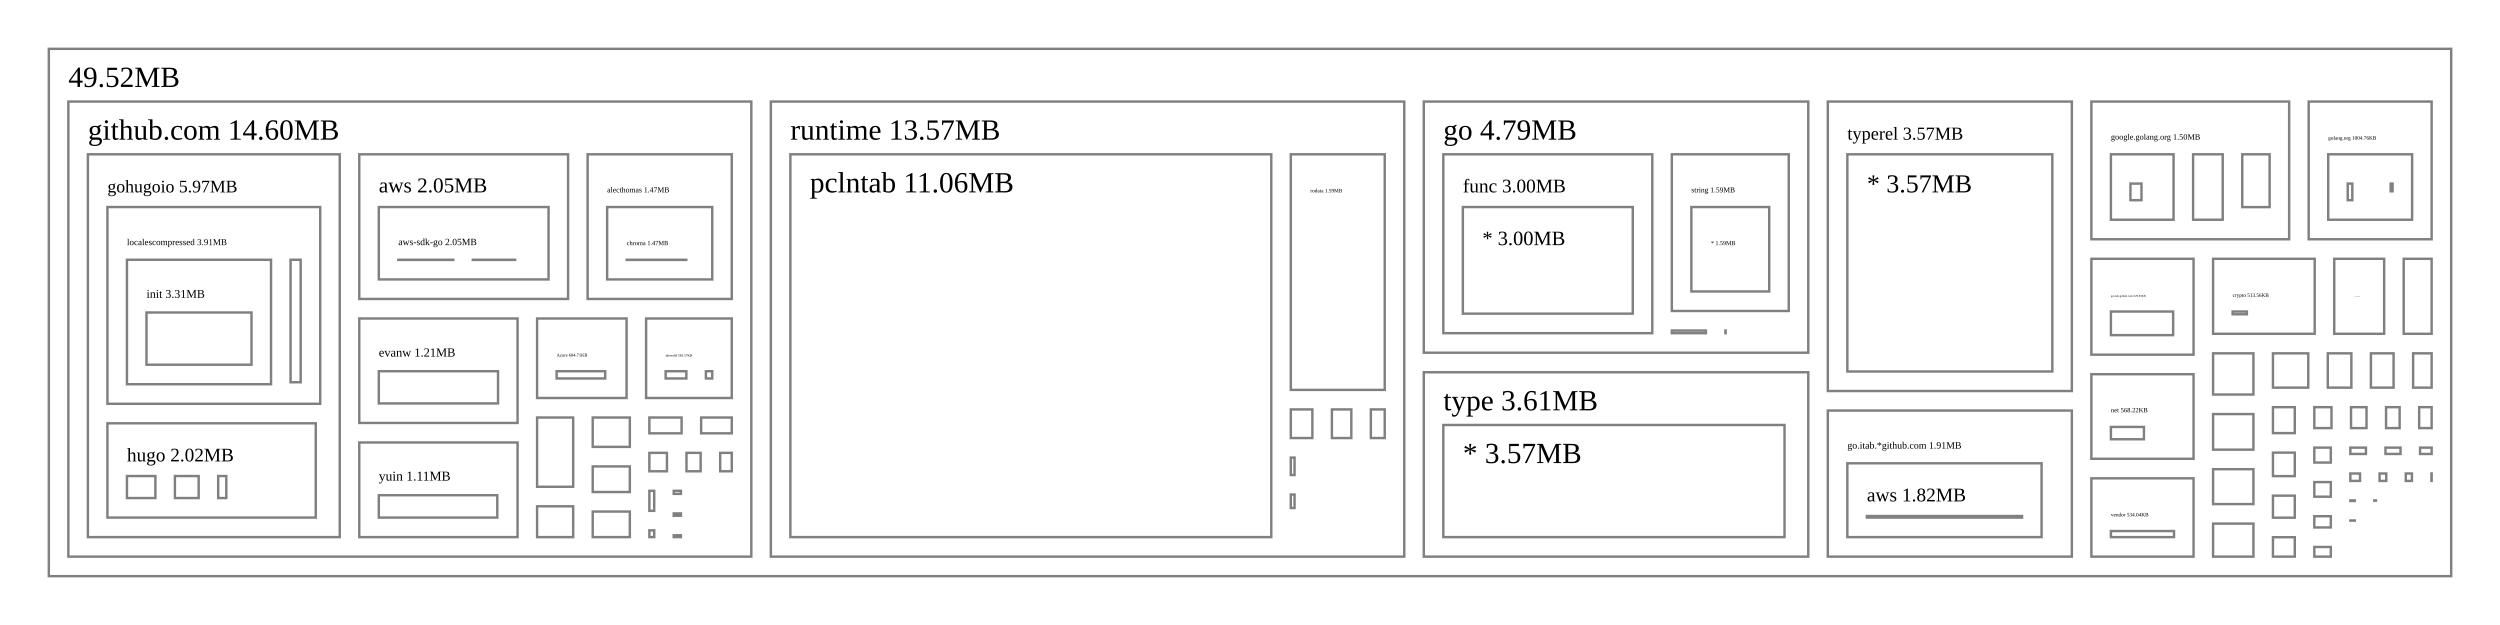
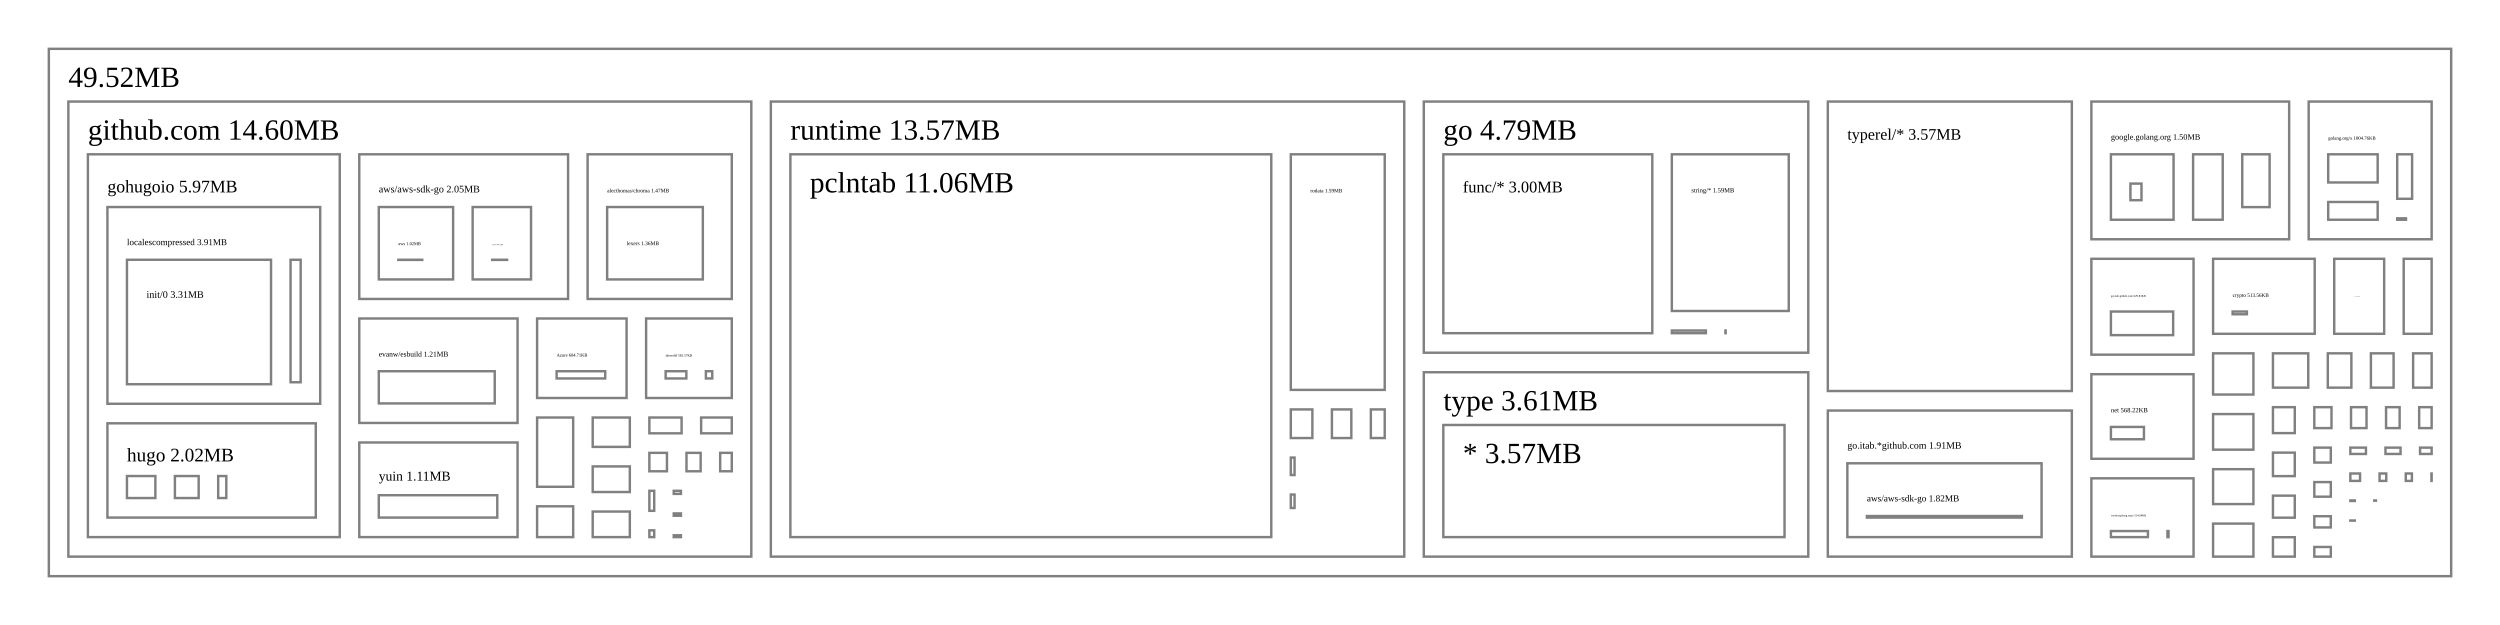
<svg xmlns="http://www.w3.org/2000/svg" viewBox="0 0 1024 256" style="background: white none repeat scroll 0% 0%;">
  <g>
    <rect x="20" y="20" width="984" height="216" style="fill: rgba(0, 0, 0, 0);opacity:1;fill-opacity:1;stroke:rgba(128,128,128,65535);stroke-width:1px;stroke-opacity:1;" />
    <text data-notex="1" text-anchor="start" transform="translate(28,35.6) scale(1)" style="font-family: Open Sans, verdana, arial, sans-serif !important; font-size: 12px; fill: rgb(0, 0, 0, 65535); fill-opacity: 1; white-space: pre;" data-math="N">49.52MB</text>
  </g>
  <g>
-     <rect x="972.519" y="204.981" width="0.661" height="0.1" style="fill: rgba(0, 0, 0, 0);opacity:1;fill-opacity:1;stroke:rgba(128,128,128,65535);stroke-width:1px;stroke-opacity:1;" />
+     <rect x="906.479" y="144.725" width="16.521" height="16.88" style="fill: rgba(0, 0, 0, 0);opacity:1;fill-opacity:1;stroke:rgba(128,128,128,65535);stroke-width:1px;stroke-opacity:1;" />
+   </g>
+   <g>
+     <rect x="947.94" y="166.778" width="7.041" height="8.571" style="fill: rgba(0, 0, 0, 0);opacity:1;fill-opacity:1;stroke:rgba(128,128,128,65535);stroke-width:1px;stroke-opacity:1;" />
+   </g>
+   <g>
+     <rect x="953.465" y="144.725" width="9.658" height="14.053" style="fill: rgba(0, 0, 0, 0);opacity:1;fill-opacity:1;stroke:rgba(128,128,128,65535);stroke-width:1px;stroke-opacity:1;" />
+   </g>
+   <g>
+     <rect x="930.999" y="144.725" width="14.465" height="14.053" style="fill: rgba(0, 0, 0, 0);opacity:1;fill-opacity:1;stroke:rgba(128,128,128,65535);stroke-width:1px;stroke-opacity:1;" />
  </g>
  <g>
    <rect x="947.94" y="211.444" width="6.761" height="4.596" style="fill: rgba(0, 0, 0, 0);opacity:1;fill-opacity:1;stroke:rgba(128,128,128,65535);stroke-width:1px;stroke-opacity:1;" />
  </g>
  <g>
-     <rect x="906.479" y="214.471" width="16.521" height="13.529" style="fill: rgba(0, 0, 0, 0);opacity:1;fill-opacity:1;stroke:rgba(128,128,128,65535);stroke-width:1px;stroke-opacity:1;" />
+     <rect x="748.673" y="168.163" width="99.956" height="59.837" style="fill: rgba(0, 0, 0, 0);opacity:1;fill-opacity:1;stroke:rgba(128,128,128,65535);stroke-width:1px;stroke-opacity:1;" />
+     <text data-notex="1" text-anchor="start" transform="translate(756.6726,183.7632) scale(0.336364)" style="font-family: Open Sans, verdana, arial, sans-serif !important; font-size: 12px; fill: rgb(0, 0, 0, 65535); fill-opacity: 1; white-space: pre;" data-math="N">go.itab.*github.com 1.91MB</text>
+   </g>
+   <g>
+     <rect x="930.999" y="185.399" width="8.941" height="9.617" style="fill: rgba(0, 0, 0, 0);opacity:1;fill-opacity:1;stroke:rgba(128,128,128,65535);stroke-width:1px;stroke-opacity:1;" />
+   </g>
+   <g>
+     <rect x="315.738" y="41.6" width="259.447" height="186.4" style="fill: rgba(0, 0, 0, 0);opacity:1;fill-opacity:1;stroke:rgba(128,128,128,65535);stroke-width:1px;stroke-opacity:1;" />
+     <text data-notex="1" text-anchor="start" transform="translate(323.7376,57.2) scale(1)" style="font-family: Open Sans, verdana, arial, sans-serif !important; font-size: 12px; fill: rgb(0, 0, 0, 65535); fill-opacity: 1; white-space: pre;" data-math="N">runtime 13.57MB</text>
+   </g>
+   <g>
+     <rect x="991.26" y="183.348" width="4.74" height="2.594" style="fill: rgba(0, 0, 0, 0);opacity:1;fill-opacity:1;stroke:rgba(128,128,128,65535);stroke-width:1px;stroke-opacity:1;" />
+   </g>
+   <g>
+     <rect x="971.123" y="144.725" width="9.291" height="14.053" style="fill: rgba(0, 0, 0, 0);opacity:1;fill-opacity:1;stroke:rgba(128,128,128,65535);stroke-width:1px;stroke-opacity:1;" />
+   </g>
+   <g>
+     <rect x="962.981" y="166.778" width="6.346" height="8.571" style="fill: rgba(0, 0, 0, 0);opacity:1;fill-opacity:1;stroke:rgba(128,128,128,65535);stroke-width:1px;stroke-opacity:1;" />
+   </g>
+   <g>
+     <rect x="856.629" y="106.004" width="41.85" height="39.27" style="fill: rgba(0, 0, 0, 0);opacity:1;fill-opacity:1;stroke:rgba(128,128,128,65535);stroke-width:1px;stroke-opacity:1;" />
+     <text data-notex="1" text-anchor="start" transform="translate(864.629,121.6036) scale(0.099729)" style="font-family: Open Sans, verdana, arial, sans-serif !important; font-size: 12px; fill: rgb(0, 0, 0, 65535); fill-opacity: 1; white-space: pre;" data-math="N">go.itab.github.com 629.83KB</text>
+   </g>
+   <g>
+     <rect x="583.184" y="152.47" width="157.488" height="75.53" style="fill: rgba(0, 0, 0, 0);opacity:1;fill-opacity:1;stroke:rgba(128,128,128,65535);stroke-width:1px;stroke-opacity:1;" />
+     <text data-notex="1" text-anchor="start" transform="translate(591.1842,168.0696) scale(1)" style="font-family: Open Sans, verdana, arial, sans-serif !important; font-size: 12px; fill: rgb(0, 0, 0, 65535); fill-opacity: 1; white-space: pre;" data-math="N">type 3.61MB</text>
+   </g>
+   <g>
+     <rect x="28" y="41.6" width="279.738" height="186.4" style="fill: rgba(0, 0, 0, 0);opacity:1;fill-opacity:1;stroke:rgba(128,128,128,65535);stroke-width:1px;stroke-opacity:1;" />
+     <text data-notex="1" text-anchor="start" transform="translate(36,57.2) scale(1)" style="font-family: Open Sans, verdana, arial, sans-serif !important; font-size: 12px; fill: rgb(0, 0, 0, 65535); fill-opacity: 1; white-space: pre;" data-math="N">github.com 14.60MB</text>
+   </g>
+   <g>
+     <rect x="977.09" y="183.348" width="6.17" height="2.594" style="fill: rgba(0, 0, 0, 0);opacity:1;fill-opacity:1;stroke:rgba(128,128,128,65535);stroke-width:1px;stroke-opacity:1;" />
+   </g>
+   <g>
+     <rect x="583.184" y="41.6" width="157.488" height="102.87" style="fill: rgba(0, 0, 0, 0);opacity:1;fill-opacity:1;stroke:rgba(128,128,128,65535);stroke-width:1px;stroke-opacity:1;" />
+     <text data-notex="1" text-anchor="start" transform="translate(591.1842,57.2) scale(1)" style="font-family: Open Sans, verdana, arial, sans-serif !important; font-size: 12px; fill: rgb(0, 0, 0, 65535); fill-opacity: 1; white-space: pre;" data-math="N">go 4.79MB</text>
+   </g>
+   <g>
+     <rect x="956.1" y="106.004" width="20.454" height="30.721" style="fill: rgba(0, 0, 0, 0);opacity:1;fill-opacity:1;stroke:rgba(128,128,128,65535);stroke-width:1px;stroke-opacity:1;" />
+     <text data-notex="1" text-anchor="start" transform="translate(964.1001,121.6036) scale(0.027291)" style="font-family: Open Sans, verdana, arial, sans-serif !important; font-size: 12px; fill: rgb(0, 0, 0, 65535); fill-opacity: 1; white-space: pre;" data-math="N">encoding 294.48KB</text>
+   </g>
+   <g>
+     <rect x="930.999" y="166.778" width="8.941" height="10.622" style="fill: rgba(0, 0, 0, 0);opacity:1;fill-opacity:1;stroke:rgba(128,128,128,65535);stroke-width:1px;stroke-opacity:1;" />
+   </g>
+   <g>
+     <rect x="984.554" y="106.004" width="11.446" height="30.721" style="fill: rgba(0, 0, 0, 0);opacity:1;fill-opacity:1;stroke:rgba(128,128,128,65535);stroke-width:1px;stroke-opacity:1;" />
+   </g>
+   <g>
+     <rect x="856.629" y="195.919" width="41.85" height="32.081" style="fill: rgba(0, 0, 0, 0);opacity:1;fill-opacity:1;stroke:rgba(128,128,128,65535);stroke-width:1px;stroke-opacity:1;" />
+     <text data-notex="1" text-anchor="start" transform="translate(864.629,211.5195) scale(0.096167)" style="font-family: Open Sans, verdana, arial, sans-serif !important; font-size: 12px; fill: rgb(0, 0, 0, 65535); fill-opacity: 1; white-space: pre;" data-math="N">vendor/golang.org/x 534.04KB</text>
+   </g>
+   <g>
+     <rect x="962.702" y="204.981" width="1.818" height="0.217" style="fill: rgba(0, 0, 0, 0);opacity:1;fill-opacity:1;stroke:rgba(128,128,128,65535);stroke-width:1px;stroke-opacity:1;" />
+   </g>
+   <g>
+     <rect x="947.94" y="197.463" width="6.761" height="5.981" style="fill: rgba(0, 0, 0, 0);opacity:1;fill-opacity:1;stroke:rgba(128,128,128,65535);stroke-width:1px;stroke-opacity:1;" />
+   </g>
+   <g>
+     <rect x="974.67" y="193.942" width="2.737" height="3.039" style="fill: rgba(0, 0, 0, 0);opacity:1;fill-opacity:1;stroke:rgba(128,128,128,65535);stroke-width:1px;stroke-opacity:1;" />
+   </g>
+   <g>
+     <rect x="990.888" y="166.778" width="5.112" height="8.571" style="fill: rgba(0, 0, 0, 0);opacity:1;fill-opacity:1;stroke:rgba(128,128,128,65535);stroke-width:1px;stroke-opacity:1;" />
+   </g>
+   <g>
+     <rect x="977.327" y="166.778" width="5.561" height="8.571" style="fill: rgba(0, 0, 0, 0);opacity:1;fill-opacity:1;stroke:rgba(128,128,128,65535);stroke-width:1px;stroke-opacity:1;" />
+   </g>
+   <g>
+     <rect x="748.673" y="41.6" width="99.956" height="118.563" style="fill: rgba(0, 0, 0, 0);opacity:1;fill-opacity:1;stroke:rgba(128,128,128,65535);stroke-width:1px;stroke-opacity:1;" />
+     <text data-notex="1" text-anchor="start" transform="translate(756.6726,57.2) scale(0.546591)" style="font-family: Open Sans, verdana, arial, sans-serif !important; font-size: 12px; fill: rgb(0, 0, 0, 65535); fill-opacity: 1; white-space: pre;" data-math="N">typerel/* 3.57MB</text>
+   </g>
+   <g>
+     <rect x="962.702" y="213.198" width="1.818" height="0.05" style="fill: rgba(0, 0, 0, 0);opacity:1;fill-opacity:1;stroke:rgba(128,128,128,65535);stroke-width:1px;stroke-opacity:1;" />
+   </g>
+   <g>
+     <rect x="906.479" y="106.004" width="41.621" height="30.721" style="fill: rgba(0, 0, 0, 0);opacity:1;fill-opacity:1;stroke:rgba(128,128,128,65535);stroke-width:1px;stroke-opacity:1;" />
+     <text data-notex="1" text-anchor="start" transform="translate(914.4787,121.6036) scale(0.177927)" style="font-family: Open Sans, verdana, arial, sans-serif !important; font-size: 12px; fill: rgb(0, 0, 0, 65535); fill-opacity: 1; white-space: pre;" data-math="N">crypto 513.56KB</text>
  </g>
  <g>
    <rect x="985.407" y="193.942" width="2.512" height="3.039" style="fill: rgba(0, 0, 0, 0);opacity:1;fill-opacity:1;stroke:rgba(128,128,128,65535);stroke-width:1px;stroke-opacity:1;" />
  </g>
  <g>
-     <rect x="856.629" y="195.919" width="41.85" height="32.081" style="fill: rgba(0, 0, 0, 0);opacity:1;fill-opacity:1;stroke:rgba(128,128,128,65535);stroke-width:1px;stroke-opacity:1;" />
-     <text data-notex="1" text-anchor="start" transform="translate(864.629,211.5195) scale(0.179512)" style="font-family: Open Sans, verdana, arial, sans-serif !important; font-size: 12px; fill: rgb(0, 0, 0, 65535); fill-opacity: 1; white-space: pre;" data-math="N">vendor 534.04KB</text>
-   </g>
-   <g>
-     <rect x="977.327" y="166.778" width="5.561" height="8.571" style="fill: rgba(0, 0, 0, 0);opacity:1;fill-opacity:1;stroke:rgba(128,128,128,65535);stroke-width:1px;stroke-opacity:1;" />
-   </g>
-   <g>
-     <rect x="930.999" y="185.399" width="8.941" height="9.617" style="fill: rgba(0, 0, 0, 0);opacity:1;fill-opacity:1;stroke:rgba(128,128,128,65535);stroke-width:1px;stroke-opacity:1;" />
-   </g>
-   <g>
-     <rect x="930.999" y="220.042" width="8.941" height="7.958" style="fill: rgba(0, 0, 0, 0);opacity:1;fill-opacity:1;stroke:rgba(128,128,128,65535);stroke-width:1px;stroke-opacity:1;" />
-   </g>
-   <g>
-     <rect x="962.702" y="213.198" width="1.818" height="0.05" style="fill: rgba(0, 0, 0, 0);opacity:1;fill-opacity:1;stroke:rgba(128,128,128,65535);stroke-width:1px;stroke-opacity:1;" />
+     <rect x="945.632" y="41.6" width="50.368" height="56.404" style="fill: rgba(0, 0, 0, 0);opacity:1;fill-opacity:1;stroke:rgba(128,128,128,65535);stroke-width:1px;stroke-opacity:1;" />
+     <text data-notex="1" text-anchor="start" transform="translate(953.6319,57.2) scale(0.162728)" style="font-family: Open Sans, verdana, arial, sans-serif !important; font-size: 12px; fill: rgb(0, 0, 0, 65535); fill-opacity: 1; white-space: pre;" data-math="N">golang.org/x 1004.76KB</text>
+   </g>
+   <g>
+     <rect x="988.415" y="144.725" width="7.585" height="14.053" style="fill: rgba(0, 0, 0, 0);opacity:1;fill-opacity:1;stroke:rgba(128,128,128,65535);stroke-width:1px;stroke-opacity:1;" />
+   </g>
+   <g>
+     <rect x="906.479" y="192.182" width="16.521" height="14.289" style="fill: rgba(0, 0, 0, 0);opacity:1;fill-opacity:1;stroke:rgba(128,128,128,65535);stroke-width:1px;stroke-opacity:1;" />
+   </g>
+   <g>
+     <rect x="930.999" y="203.017" width="8.941" height="9.026" style="fill: rgba(0, 0, 0, 0);opacity:1;fill-opacity:1;stroke:rgba(128,128,128,65535);stroke-width:1px;stroke-opacity:1;" />
  </g>
  <g>
    <rect x="856.629" y="41.6" width="81.003" height="56.404" style="fill: rgba(0, 0, 0, 0);opacity:1;fill-opacity:1;stroke:rgba(128,128,128,65535);stroke-width:1px;stroke-opacity:1;" />
    <text data-notex="1" text-anchor="start" transform="translate(864.629,57.2) scale(0.282131)" style="font-family: Open Sans, verdana, arial, sans-serif !important; font-size: 12px; fill: rgb(0, 0, 0, 65535); fill-opacity: 1; white-space: pre;" data-math="N">google.golang.org 1.50MB</text>
  </g>
  <g>
-     <rect x="930.999" y="203.017" width="8.941" height="9.026" style="fill: rgba(0, 0, 0, 0);opacity:1;fill-opacity:1;stroke:rgba(128,128,128,65535);stroke-width:1px;stroke-opacity:1;" />
-   </g>
-   <g>
-     <rect x="990.888" y="166.778" width="5.112" height="8.571" style="fill: rgba(0, 0, 0, 0);opacity:1;fill-opacity:1;stroke:rgba(128,128,128,65535);stroke-width:1px;stroke-opacity:1;" />
+     <rect x="962.702" y="183.348" width="6.388" height="2.594" style="fill: rgba(0, 0, 0, 0);opacity:1;fill-opacity:1;stroke:rgba(128,128,128,65535);stroke-width:1px;stroke-opacity:1;" />
  </g>
  <g>
    <rect x="947.94" y="183.348" width="6.761" height="6.115" style="fill: rgba(0, 0, 0, 0);opacity:1;fill-opacity:1;stroke:rgba(128,128,128,65535);stroke-width:1px;stroke-opacity:1;" />
  </g>
  <g>
-     <rect x="906.479" y="192.182" width="16.521" height="14.289" style="fill: rgba(0, 0, 0, 0);opacity:1;fill-opacity:1;stroke:rgba(128,128,128,65535);stroke-width:1px;stroke-opacity:1;" />
-   </g>
-   <g>
-     <rect x="962.981" y="166.778" width="6.346" height="8.571" style="fill: rgba(0, 0, 0, 0);opacity:1;fill-opacity:1;stroke:rgba(128,128,128,65535);stroke-width:1px;stroke-opacity:1;" />
-   </g>
-   <g>
-     <rect x="947.94" y="197.463" width="6.761" height="5.981" style="fill: rgba(0, 0, 0, 0);opacity:1;fill-opacity:1;stroke:rgba(128,128,128,65535);stroke-width:1px;stroke-opacity:1;" />
-   </g>
-   <g>
-     <rect x="748.673" y="168.163" width="99.956" height="59.837" style="fill: rgba(0, 0, 0, 0);opacity:1;fill-opacity:1;stroke:rgba(128,128,128,65535);stroke-width:1px;stroke-opacity:1;" />
-     <text data-notex="1" text-anchor="start" transform="translate(756.6726,183.7632) scale(0.336364)" style="font-family: Open Sans, verdana, arial, sans-serif !important; font-size: 12px; fill: rgb(0, 0, 0, 65535); fill-opacity: 1; white-space: pre;" data-math="N">go.itab.*github.com 1.91MB</text>
-   </g>
-   <g>
-     <rect x="945.632" y="41.6" width="50.368" height="56.404" style="fill: rgba(0, 0, 0, 0);opacity:1;fill-opacity:1;stroke:rgba(128,128,128,65535);stroke-width:1px;stroke-opacity:1;" />
-     <text data-notex="1" text-anchor="start" transform="translate(953.6319,57.2) scale(0.179)" style="font-family: Open Sans, verdana, arial, sans-serif !important; font-size: 12px; fill: rgb(0, 0, 0, 65535); fill-opacity: 1; white-space: pre;" data-math="N">golang.org 1004.76KB</text>
+     <rect x="930.999" y="220.042" width="8.941" height="7.958" style="fill: rgba(0, 0, 0, 0);opacity:1;fill-opacity:1;stroke:rgba(128,128,128,65535);stroke-width:1px;stroke-opacity:1;" />
+   </g>
+   <g>
+     <rect x="962.702" y="193.942" width="3.968" height="3.039" style="fill: rgba(0, 0, 0, 0);opacity:1;fill-opacity:1;stroke:rgba(128,128,128,65535);stroke-width:1px;stroke-opacity:1;" />
+   </g>
+   <g>
+     <rect x="972.519" y="204.981" width="0.661" height="0.1" style="fill: rgba(0, 0, 0, 0);opacity:1;fill-opacity:1;stroke:rgba(128,128,128,65535);stroke-width:1px;stroke-opacity:1;" />
+   </g>
+   <g>
+     <rect x="906.479" y="169.605" width="16.521" height="14.577" style="fill: rgba(0, 0, 0, 0);opacity:1;fill-opacity:1;stroke:rgba(128,128,128,65535);stroke-width:1px;stroke-opacity:1;" />
  </g>
  <g>
    <rect x="947.94" y="224.04" width="6.761" height="3.96" style="fill: rgba(0, 0, 0, 0);opacity:1;fill-opacity:1;stroke:rgba(128,128,128,65535);stroke-width:1px;stroke-opacity:1;" />
  </g>
  <g>
-     <rect x="995.919" y="193.942" width="0.081" height="3.039" style="fill: rgba(0, 0, 0, 0);opacity:1;fill-opacity:1;stroke:rgba(128,128,128,65535);stroke-width:1px;stroke-opacity:1;" />
-   </g>
-   <g>
-     <rect x="962.702" y="193.942" width="3.968" height="3.039" style="fill: rgba(0, 0, 0, 0);opacity:1;fill-opacity:1;stroke:rgba(128,128,128,65535);stroke-width:1px;stroke-opacity:1;" />
-   </g>
-   <g>
-     <rect x="974.67" y="193.942" width="2.737" height="3.039" style="fill: rgba(0, 0, 0, 0);opacity:1;fill-opacity:1;stroke:rgba(128,128,128,65535);stroke-width:1px;stroke-opacity:1;" />
-   </g>
-   <g>
-     <rect x="906.479" y="144.725" width="16.521" height="16.88" style="fill: rgba(0, 0, 0, 0);opacity:1;fill-opacity:1;stroke:rgba(128,128,128,65535);stroke-width:1px;stroke-opacity:1;" />
-   </g>
-   <g>
-     <rect x="315.738" y="41.6" width="259.447" height="186.4" style="fill: rgba(0, 0, 0, 0);opacity:1;fill-opacity:1;stroke:rgba(128,128,128,65535);stroke-width:1px;stroke-opacity:1;" />
-     <text data-notex="1" text-anchor="start" transform="translate(323.7376,57.2) scale(1)" style="font-family: Open Sans, verdana, arial, sans-serif !important; font-size: 12px; fill: rgb(0, 0, 0, 65535); fill-opacity: 1; white-space: pre;" data-math="N">runtime 13.57MB</text>
-   </g>
-   <g>
-     <rect x="971.123" y="144.725" width="9.291" height="14.053" style="fill: rgba(0, 0, 0, 0);opacity:1;fill-opacity:1;stroke:rgba(128,128,128,65535);stroke-width:1px;stroke-opacity:1;" />
-   </g>
-   <g>
-     <rect x="962.702" y="183.348" width="6.388" height="2.594" style="fill: rgba(0, 0, 0, 0);opacity:1;fill-opacity:1;stroke:rgba(128,128,128,65535);stroke-width:1px;stroke-opacity:1;" />
-   </g>
-   <g>
-     <rect x="956.1" y="106.004" width="20.454" height="30.721" style="fill: rgba(0, 0, 0, 0);opacity:1;fill-opacity:1;stroke:rgba(128,128,128,65535);stroke-width:1px;stroke-opacity:1;" />
-     <text data-notex="1" text-anchor="start" transform="translate(964.1001,121.6036) scale(0.027291)" style="font-family: Open Sans, verdana, arial, sans-serif !important; font-size: 12px; fill: rgb(0, 0, 0, 65535); fill-opacity: 1; white-space: pre;" data-math="N">encoding 294.48KB</text>
-   </g>
-   <g>
-     <rect x="930.999" y="144.725" width="14.465" height="14.053" style="fill: rgba(0, 0, 0, 0);opacity:1;fill-opacity:1;stroke:rgba(128,128,128,65535);stroke-width:1px;stroke-opacity:1;" />
-   </g>
-   <g>
-     <rect x="962.702" y="204.981" width="1.818" height="0.217" style="fill: rgba(0, 0, 0, 0);opacity:1;fill-opacity:1;stroke:rgba(128,128,128,65535);stroke-width:1px;stroke-opacity:1;" />
-   </g>
-   <g>
-     <rect x="748.673" y="41.6" width="99.956" height="118.563" style="fill: rgba(0, 0, 0, 0);opacity:1;fill-opacity:1;stroke:rgba(128,128,128,65535);stroke-width:1px;stroke-opacity:1;" />
-     <text data-notex="1" text-anchor="start" transform="translate(756.6726,57.2) scale(0.624676)" style="font-family: Open Sans, verdana, arial, sans-serif !important; font-size: 12px; fill: rgb(0, 0, 0, 65535); fill-opacity: 1; white-space: pre;" data-math="N">typerel 3.57MB</text>
-   </g>
-   <g>
-     <rect x="977.09" y="183.348" width="6.17" height="2.594" style="fill: rgba(0, 0, 0, 0);opacity:1;fill-opacity:1;stroke:rgba(128,128,128,65535);stroke-width:1px;stroke-opacity:1;" />
-   </g>
-   <g>
-     <rect x="947.94" y="166.778" width="7.041" height="8.571" style="fill: rgba(0, 0, 0, 0);opacity:1;fill-opacity:1;stroke:rgba(128,128,128,65535);stroke-width:1px;stroke-opacity:1;" />
-   </g>
-   <g>
-     <rect x="856.629" y="106.004" width="41.85" height="39.27" style="fill: rgba(0, 0, 0, 0);opacity:1;fill-opacity:1;stroke:rgba(128,128,128,65535);stroke-width:1px;stroke-opacity:1;" />
-     <text data-notex="1" text-anchor="start" transform="translate(864.629,121.6036) scale(0.099729)" style="font-family: Open Sans, verdana, arial, sans-serif !important; font-size: 12px; fill: rgb(0, 0, 0, 65535); fill-opacity: 1; white-space: pre;" data-math="N">go.itab.github.com 629.83KB</text>
-   </g>
-   <g>
-     <rect x="991.26" y="183.348" width="4.74" height="2.594" style="fill: rgba(0, 0, 0, 0);opacity:1;fill-opacity:1;stroke:rgba(128,128,128,65535);stroke-width:1px;stroke-opacity:1;" />
-   </g>
-   <g>
-     <rect x="906.479" y="106.004" width="41.621" height="30.721" style="fill: rgba(0, 0, 0, 0);opacity:1;fill-opacity:1;stroke:rgba(128,128,128,65535);stroke-width:1px;stroke-opacity:1;" />
-     <text data-notex="1" text-anchor="start" transform="translate(914.4787,121.6036) scale(0.177927)" style="font-family: Open Sans, verdana, arial, sans-serif !important; font-size: 12px; fill: rgb(0, 0, 0, 65535); fill-opacity: 1; white-space: pre;" data-math="N">crypto 513.56KB</text>
-   </g>
-   <g>
-     <rect x="28" y="41.6" width="279.738" height="186.4" style="fill: rgba(0, 0, 0, 0);opacity:1;fill-opacity:1;stroke:rgba(128,128,128,65535);stroke-width:1px;stroke-opacity:1;" />
-     <text data-notex="1" text-anchor="start" transform="translate(36,57.2) scale(1)" style="font-family: Open Sans, verdana, arial, sans-serif !important; font-size: 12px; fill: rgb(0, 0, 0, 65535); fill-opacity: 1; white-space: pre;" data-math="N">github.com 14.60MB</text>
-   </g>
-   <g>
-     <rect x="988.415" y="144.725" width="7.585" height="14.053" style="fill: rgba(0, 0, 0, 0);opacity:1;fill-opacity:1;stroke:rgba(128,128,128,65535);stroke-width:1px;stroke-opacity:1;" />
-   </g>
-   <g>
-     <rect x="906.479" y="169.605" width="16.521" height="14.577" style="fill: rgba(0, 0, 0, 0);opacity:1;fill-opacity:1;stroke:rgba(128,128,128,65535);stroke-width:1px;stroke-opacity:1;" />
-   </g>
-   <g>
-     <rect x="953.465" y="144.725" width="9.658" height="14.053" style="fill: rgba(0, 0, 0, 0);opacity:1;fill-opacity:1;stroke:rgba(128,128,128,65535);stroke-width:1px;stroke-opacity:1;" />
-   </g>
-   <g>
-     <rect x="930.999" y="166.778" width="8.941" height="10.622" style="fill: rgba(0, 0, 0, 0);opacity:1;fill-opacity:1;stroke:rgba(128,128,128,65535);stroke-width:1px;stroke-opacity:1;" />
-   </g>
-   <g>
-     <rect x="583.184" y="152.47" width="157.488" height="75.53" style="fill: rgba(0, 0, 0, 0);opacity:1;fill-opacity:1;stroke:rgba(128,128,128,65535);stroke-width:1px;stroke-opacity:1;" />
-     <text data-notex="1" text-anchor="start" transform="translate(591.1842,168.0696) scale(1)" style="font-family: Open Sans, verdana, arial, sans-serif !important; font-size: 12px; fill: rgb(0, 0, 0, 65535); fill-opacity: 1; white-space: pre;" data-math="N">type 3.61MB</text>
-   </g>
-   <g>
-     <rect x="984.554" y="106.004" width="11.446" height="30.721" style="fill: rgba(0, 0, 0, 0);opacity:1;fill-opacity:1;stroke:rgba(128,128,128,65535);stroke-width:1px;stroke-opacity:1;" />
+     <rect x="906.479" y="214.471" width="16.521" height="13.529" style="fill: rgba(0, 0, 0, 0);opacity:1;fill-opacity:1;stroke:rgba(128,128,128,65535);stroke-width:1px;stroke-opacity:1;" />
  </g>
  <g>
    <rect x="856.629" y="153.273" width="41.85" height="34.646" style="fill: rgba(0, 0, 0, 0);opacity:1;fill-opacity:1;stroke:rgba(128,128,128,65535);stroke-width:1px;stroke-opacity:1;" />
    <text data-notex="1" text-anchor="start" transform="translate(864.629,168.8734) scale(0.22439)" style="font-family: Open Sans, verdana, arial, sans-serif !important; font-size: 12px; fill: rgb(0, 0, 0, 65535); fill-opacity: 1; white-space: pre;" data-math="N">net 568.22KB</text>
  </g>
  <g>
-     <rect x="583.184" y="41.6" width="157.488" height="102.87" style="fill: rgba(0, 0, 0, 0);opacity:1;fill-opacity:1;stroke:rgba(128,128,128,65535);stroke-width:1px;stroke-opacity:1;" />
-     <text data-notex="1" text-anchor="start" transform="translate(591.1842,57.2) scale(1)" style="font-family: Open Sans, verdana, arial, sans-serif !important; font-size: 12px; fill: rgb(0, 0, 0, 65535); fill-opacity: 1; white-space: pre;" data-math="N">go 4.79MB</text>
-   </g>
-   <g>
-     <rect x="864.629" y="217.519" width="25.85" height="2.481" style="fill: rgba(0, 0, 0, 0);opacity:1;fill-opacity:1;stroke:rgba(128,128,128,65535);stroke-width:1px;stroke-opacity:1;" />
-   </g>
-   <g>
-     <rect x="918.427" y="63.2" width="11.205" height="21.634" style="fill: rgba(0, 0, 0, 0);opacity:1;fill-opacity:1;stroke:rgba(128,128,128,65535);stroke-width:1px;stroke-opacity:1;" />
-   </g>
-   <g>
-     <rect x="898.295" y="63.2" width="12.131" height="26.804" style="fill: rgba(0, 0, 0, 0);opacity:1;fill-opacity:1;stroke:rgba(128,128,128,65535);stroke-width:1px;stroke-opacity:1;" />
-   </g>
-   <g>
-     <rect x="864.629" y="63.2" width="25.666" height="26.804" style="fill: rgba(0, 0, 0, 0);opacity:1;fill-opacity:1;stroke:rgba(128,128,128,65535);stroke-width:1px;stroke-opacity:1;" />
+     <rect x="995.919" y="193.942" width="0.081" height="3.039" style="fill: rgba(0, 0, 0, 0);opacity:1;fill-opacity:1;stroke:rgba(128,128,128,65535);stroke-width:1px;stroke-opacity:1;" />
  </g>
  <g>
    <rect x="756.673" y="189.763" width="79.557" height="30.237" style="fill: rgba(0, 0, 0, 0);opacity:1;fill-opacity:1;stroke:rgba(128,128,128,65535);stroke-width:1px;stroke-opacity:1;" />
-     <text data-notex="1" text-anchor="start" transform="translate(764.6726,205.3632) scale(0.662049)" style="font-family: Open Sans, verdana, arial, sans-serif !important; font-size: 12px; fill: rgb(0, 0, 0, 65535); fill-opacity: 1; white-space: pre;" data-math="N">aws 1.82MB</text>
-   </g>
-   <g>
-     <rect x="953.632" y="63.2" width="34.368" height="26.804" style="fill: rgba(0, 0, 0, 0);opacity:1;fill-opacity:1;stroke:rgba(128,128,128,65535);stroke-width:1px;stroke-opacity:1;" />
+     <text data-notex="1" text-anchor="start" transform="translate(764.6726,205.3632) scale(0.315261)" style="font-family: Open Sans, verdana, arial, sans-serif !important; font-size: 12px; fill: rgb(0, 0, 0, 65535); fill-opacity: 1; white-space: pre;" data-math="N">aws/aws-sdk-go 1.82MB</text>
  </g>
  <g>
    <rect x="528.713" y="167.698" width="8.837" height="11.726" style="fill: rgba(0, 0, 0, 0);opacity:1;fill-opacity:1;stroke:rgba(128,128,128,65535);stroke-width:1px;stroke-opacity:1;" />
  </g>
  <g>
    <rect x="561.502" y="167.698" width="5.682" height="11.726" style="fill: rgba(0, 0, 0, 0);opacity:1;fill-opacity:1;stroke:rgba(128,128,128,65535);stroke-width:1px;stroke-opacity:1;" />
  </g>
  <g>
    <rect x="323.738" y="63.2" width="196.975" height="156.8" style="fill: rgba(0, 0, 0, 0);opacity:1;fill-opacity:1;stroke:rgba(128,128,128,65535);stroke-width:1px;stroke-opacity:1;" />
    <text data-notex="1" text-anchor="start" transform="translate(331.7376,78.8) scale(1)" style="font-family: Open Sans, verdana, arial, sans-serif !important; font-size: 12px; fill: rgb(0, 0, 0, 65535); fill-opacity: 1; white-space: pre;" data-math="N">pclntab 11.06MB</text>
  </g>
  <g>
    <rect x="528.713" y="63.2" width="38.472" height="96.498" style="fill: rgba(0, 0, 0, 0);opacity:1;fill-opacity:1;stroke:rgba(128,128,128,65535);stroke-width:1px;stroke-opacity:1;" />
    <text data-notex="1" text-anchor="start" transform="translate(536.7127,78.8) scale(0.18006)" style="font-family: Open Sans, verdana, arial, sans-serif !important; font-size: 12px; fill: rgb(0, 0, 0, 65535); fill-opacity: 1; white-space: pre;" data-math="N">rodata 1.59MB</text>
  </g>
  <g>
    <rect x="545.55" y="167.698" width="7.953" height="11.726" style="fill: rgba(0, 0, 0, 0);opacity:1;fill-opacity:1;stroke:rgba(128,128,128,65535);stroke-width:1px;stroke-opacity:1;" />
  </g>
  <g>
    <rect x="528.713" y="187.424" width="1.536" height="7.146" style="fill: rgba(0, 0, 0, 0);opacity:1;fill-opacity:1;stroke:rgba(128,128,128,65535);stroke-width:1px;stroke-opacity:1;" />
  </g>
  <g>
    <rect x="528.713" y="202.569" width="1.536" height="5.504" style="fill: rgba(0, 0, 0, 0);opacity:1;fill-opacity:1;stroke:rgba(128,128,128,65535);stroke-width:1px;stroke-opacity:1;" />
  </g>
  <g>
-     <rect x="756.673" y="63.2" width="83.956" height="88.963" style="fill: rgba(0, 0, 0, 0);opacity:1;fill-opacity:1;stroke:rgba(128,128,128,65535);stroke-width:1px;stroke-opacity:1;" />
-     <text data-notex="1" text-anchor="start" transform="translate(764.6726,78.8) scale(0.88485)" style="font-family: Open Sans, verdana, arial, sans-serif !important; font-size: 12px; fill: rgb(0, 0, 0, 65535); fill-opacity: 1; white-space: pre;" data-math="N">* 3.57MB</text>
-   </g>
-   <g>
    <rect x="864.629" y="127.604" width="25.493" height="9.67" style="fill: rgba(0, 0, 0, 0);opacity:1;fill-opacity:1;stroke:rgba(128,128,128,65535);stroke-width:1px;stroke-opacity:1;" />
  </g>
  <g>
-     <rect x="914.479" y="127.604" width="5.844" height="1.121" style="fill: rgba(0, 0, 0, 0);opacity:1;fill-opacity:1;stroke:rgba(128,128,128,65535);stroke-width:1px;stroke-opacity:1;" />
+     <rect x="591.184" y="174.07" width="139.758" height="45.93" style="fill: rgba(0, 0, 0, 0);opacity:1;fill-opacity:1;stroke:rgba(128,128,128,65535);stroke-width:1px;stroke-opacity:1;" />
+     <text data-notex="1" text-anchor="start" transform="translate(599.1842,189.6696) scale(1)" style="font-family: Open Sans, verdana, arial, sans-serif !important; font-size: 12px; fill: rgb(0, 0, 0, 65535); fill-opacity: 1; white-space: pre;" data-math="N">* 3.57MB</text>
  </g>
  <g>
    <rect x="219.994" y="130.454" width="36.652" height="32.564" style="fill: rgba(0, 0, 0, 0);opacity:1;fill-opacity:1;stroke:rgba(128,128,128,65535);stroke-width:1px;stroke-opacity:1;" />
    <text data-notex="1" text-anchor="start" transform="translate(227.9943,146.054) scale(0.153661)" style="font-family: Open Sans, verdana, arial, sans-serif !important; font-size: 12px; fill: rgb(0, 0, 0, 65535); fill-opacity: 1; white-space: pre;" data-math="N">Azure 604.71KB</text>
  </g>
  <g>
    <rect x="240.684" y="63.2" width="59.054" height="59.254" style="fill: rgba(0, 0, 0, 0);opacity:1;fill-opacity:1;stroke:rgba(128,128,128,65535);stroke-width:1px;stroke-opacity:1;" />
-     <text data-notex="1" text-anchor="start" transform="translate(248.6841,78.8) scale(0.263808)" style="font-family: Open Sans, verdana, arial, sans-serif !important; font-size: 12px; fill: rgb(0, 0, 0, 65535); fill-opacity: 1; white-space: pre;" data-math="N">alecthomas 1.47MB</text>
+     <text data-notex="1" text-anchor="start" transform="translate(248.6841,78.8) scale(0.186864)" style="font-family: Open Sans, verdana, arial, sans-serif !important; font-size: 12px; fill: rgb(0, 0, 0, 65535); fill-opacity: 1; white-space: pre;" data-math="N">alecthomas/chroma 1.47MB</text>
  </g>
  <g>
    <rect x="147.157" y="63.2" width="85.528" height="59.254" style="fill: rgba(0, 0, 0, 0);opacity:1;fill-opacity:1;stroke:rgba(128,128,128,65535);stroke-width:1px;stroke-opacity:1;" />
-     <text data-notex="1" text-anchor="start" transform="translate(155.1565,78.8) scale(0.724245)" style="font-family: Open Sans, verdana, arial, sans-serif !important; font-size: 12px; fill: rgb(0, 0, 0, 65535); fill-opacity: 1; white-space: pre;" data-math="N">aws 2.05MB</text>
+     <text data-notex="1" text-anchor="start" transform="translate(155.1565,78.8) scale(0.344879)" style="font-family: Open Sans, verdana, arial, sans-serif !important; font-size: 12px; fill: rgb(0, 0, 0, 65535); fill-opacity: 1; white-space: pre;" data-math="N">aws/aws-sdk-go 2.05MB</text>
  </g>
  <g>
    <rect x="281.183" y="185.488" width="5.801" height="7.545" style="fill: rgba(0, 0, 0, 0);opacity:1;fill-opacity:1;stroke:rgba(128,128,128,65535);stroke-width:1px;stroke-opacity:1;" />
  </g>
  <g>
    <rect x="275.964" y="201.033" width="2.948" height="1.26" style="fill: rgba(0, 0, 0, 0);opacity:1;fill-opacity:1;stroke:rgba(128,128,128,65535);stroke-width:1px;stroke-opacity:1;" />
  </g>
  <g>
    <rect x="275.964" y="210.293" width="2.948" height="0.956" style="fill: rgba(0, 0, 0, 0);opacity:1;fill-opacity:1;stroke:rgba(128,128,128,65535);stroke-width:1px;stroke-opacity:1;" />
  </g>
  <g>
    <rect x="242.774" y="209.533" width="15.204" height="10.467" style="fill: rgba(0, 0, 0, 0);opacity:1;fill-opacity:1;stroke:rgba(128,128,128,65535);stroke-width:1px;stroke-opacity:1;" />
  </g>
  <g>
    <rect x="147.157" y="130.454" width="64.838" height="42.788" style="fill: rgba(0, 0, 0, 0);opacity:1;fill-opacity:1;stroke:rgba(128,128,128,65535);stroke-width:1px;stroke-opacity:1;" />
-     <text data-notex="1" text-anchor="start" transform="translate(155.1565,146.054) scale(0.423939)" style="font-family: Open Sans, verdana, arial, sans-serif !important; font-size: 12px; fill: rgb(0, 0, 0, 65535); fill-opacity: 1; white-space: pre;" data-math="N">evanw 1.21MB</text>
+     <text data-notex="1" text-anchor="start" transform="translate(155.1565,146.054) scale(0.254363)" style="font-family: Open Sans, verdana, arial, sans-serif !important; font-size: 12px; fill: rgb(0, 0, 0, 65535); fill-opacity: 1; white-space: pre;" data-math="N">evanw/esbuild 1.21MB</text>
  </g>
  <g>
    <rect x="242.774" y="171.018" width="15.204" height="12.025" style="fill: rgba(0, 0, 0, 0);opacity:1;fill-opacity:1;stroke:rgba(128,128,128,65535);stroke-width:1px;stroke-opacity:1;" />
  </g>
  <g>
    <rect x="287.183" y="171.018" width="12.555" height="6.469" style="fill: rgba(0, 0, 0, 0);opacity:1;fill-opacity:1;stroke:rgba(128,128,128,65535);stroke-width:1px;stroke-opacity:1;" />
  </g>
  <g>
    <rect x="36" y="63.2" width="103.157" height="156.8" style="fill: rgba(0, 0, 0, 0);opacity:1;fill-opacity:1;stroke:rgba(128,128,128,65535);stroke-width:1px;stroke-opacity:1;" />
    <text data-notex="1" text-anchor="start" transform="translate(44,78.8) scale(0.605254)" style="font-family: Open Sans, verdana, arial, sans-serif !important; font-size: 12px; fill: rgb(0, 0, 0, 65535); fill-opacity: 1; white-space: pre;" data-math="N">gohugoio 5.97MB</text>
  </g>
  <g>
    <rect x="294.984" y="185.488" width="4.754" height="7.545" style="fill: rgba(0, 0, 0, 0);opacity:1;fill-opacity:1;stroke:rgba(128,128,128,65535);stroke-width:1px;stroke-opacity:1;" />
  </g>
  <g>
    <rect x="265.978" y="217.233" width="1.987" height="2.767" style="fill: rgba(0, 0, 0, 0);opacity:1;fill-opacity:1;stroke:rgba(128,128,128,65535);stroke-width:1px;stroke-opacity:1;" />
  </g>
  <g>
    <rect x="265.978" y="185.488" width="7.205" height="7.545" style="fill: rgba(0, 0, 0, 0);opacity:1;fill-opacity:1;stroke:rgba(128,128,128,65535);stroke-width:1px;stroke-opacity:1;" />
  </g>
  <g>
    <rect x="265.978" y="201.033" width="1.987" height="8.2" style="fill: rgba(0, 0, 0, 0);opacity:1;fill-opacity:1;stroke:rgba(128,128,128,65535);stroke-width:1px;stroke-opacity:1;" />
  </g>
  <g>
    <rect x="242.774" y="191.043" width="15.204" height="10.49" style="fill: rgba(0, 0, 0, 0);opacity:1;fill-opacity:1;stroke:rgba(128,128,128,65535);stroke-width:1px;stroke-opacity:1;" />
  </g>
  <g>
    <rect x="265.978" y="171.018" width="13.206" height="6.469" style="fill: rgba(0, 0, 0, 0);opacity:1;fill-opacity:1;stroke:rgba(128,128,128,65535);stroke-width:1px;stroke-opacity:1;" />
  </g>
  <g>
    <rect x="219.994" y="207.381" width="14.779" height="12.619" style="fill: rgba(0, 0, 0, 0);opacity:1;fill-opacity:1;stroke:rgba(128,128,128,65535);stroke-width:1px;stroke-opacity:1;" />
  </g>
  <g>
    <rect x="275.964" y="219.249" width="2.948" height="0.751" style="fill: rgba(0, 0, 0, 0);opacity:1;fill-opacity:1;stroke:rgba(128,128,128,65535);stroke-width:1px;stroke-opacity:1;" />
  </g>
  <g>
    <rect x="219.994" y="171.018" width="14.779" height="28.363" style="fill: rgba(0, 0, 0, 0);opacity:1;fill-opacity:1;stroke:rgba(128,128,128,65535);stroke-width:1px;stroke-opacity:1;" />
  </g>
  <g>
    <rect x="264.646" y="130.454" width="35.091" height="32.564" style="fill: rgba(0, 0, 0, 0);opacity:1;fill-opacity:1;stroke:rgba(128,128,128,65535);stroke-width:1px;stroke-opacity:1;" />
    <text data-notex="1" text-anchor="start" transform="translate(272.6464,146.054) scale(0.11698)" style="font-family: Open Sans, verdana, arial, sans-serif !important; font-size: 12px; fill: rgb(0, 0, 0, 65535); fill-opacity: 1; white-space: pre;" data-math="N">tdewolff 583.57KB</text>
  </g>
  <g>
    <rect x="147.157" y="181.242" width="64.838" height="38.758" style="fill: rgba(0, 0, 0, 0);opacity:1;fill-opacity:1;stroke:rgba(128,128,128,65535);stroke-width:1px;stroke-opacity:1;" />
    <text data-notex="1" text-anchor="start" transform="translate(155.1565,196.8419) scale(0.462479)" style="font-family: Open Sans, verdana, arial, sans-serif !important; font-size: 12px; fill: rgb(0, 0, 0, 65535); fill-opacity: 1; white-space: pre;" data-math="N">yuin 1.11MB</text>
  </g>
  <g>
-     <rect x="591.184" y="174.07" width="139.758" height="45.93" style="fill: rgba(0, 0, 0, 0);opacity:1;fill-opacity:1;stroke:rgba(128,128,128,65535);stroke-width:1px;stroke-opacity:1;" />
-     <text data-notex="1" text-anchor="start" transform="translate(599.1842,189.6696) scale(1)" style="font-family: Open Sans, verdana, arial, sans-serif !important; font-size: 12px; fill: rgb(0, 0, 0, 65535); fill-opacity: 1; white-space: pre;" data-math="N">* 3.57MB</text>
+     <rect x="591.184" y="63.2" width="85.595" height="73.27" style="fill: rgba(0, 0, 0, 0);opacity:1;fill-opacity:1;stroke:rgba(128,128,128,65535);stroke-width:1px;stroke-opacity:1;" />
+     <text data-notex="1" text-anchor="start" transform="translate(599.1842,78.8) scale(0.557651)" style="font-family: Open Sans, verdana, arial, sans-serif !important; font-size: 12px; fill: rgb(0, 0, 0, 65535); fill-opacity: 1; white-space: pre;" data-math="N">func/* 3.00MB</text>
+   </g>
+   <g>
+     <rect x="706.732" y="135.38" width="0.102" height="1.089" style="fill: rgba(0, 0, 0, 0);opacity:1;fill-opacity:1;stroke:rgba(128,128,128,65535);stroke-width:1px;stroke-opacity:1;" />
+   </g>
+   <g>
+     <rect x="684.779" y="63.2" width="47.894" height="64.18" style="fill: rgba(0, 0, 0, 0);opacity:1;fill-opacity:1;stroke:rgba(128,128,128,65535);stroke-width:1px;stroke-opacity:1;" />
+     <text data-notex="1" text-anchor="start" transform="translate(692.7791,78.8) scale(0.221483)" style="font-family: Open Sans, verdana, arial, sans-serif !important; font-size: 12px; fill: rgb(0, 0, 0, 65535); fill-opacity: 1; white-space: pre;" data-math="N">string/* 1.59MB</text>
+   </g>
+   <g>
+     <rect x="684.779" y="135.38" width="13.953" height="1.089" style="fill: rgba(0, 0, 0, 0);opacity:1;fill-opacity:1;stroke:rgba(128,128,128,65535);stroke-width:1px;stroke-opacity:1;" />
+   </g>
+   <g>
+     <rect x="887.795" y="217.519" width="0.429" height="2.481" style="fill: rgba(0, 0, 0, 0);opacity:1;fill-opacity:1;stroke:rgba(128,128,128,65535);stroke-width:1px;stroke-opacity:1;" />
+   </g>
+   <g>
+     <rect x="864.629" y="217.519" width="15.166" height="2.481" style="fill: rgba(0, 0, 0, 0);opacity:1;fill-opacity:1;stroke:rgba(128,128,128,65535);stroke-width:1px;stroke-opacity:1;" />
+   </g>
+   <g>
+     <rect x="914.479" y="127.604" width="5.844" height="1.121" style="fill: rgba(0, 0, 0, 0);opacity:1;fill-opacity:1;stroke:rgba(128,128,128,65535);stroke-width:1px;stroke-opacity:1;" />
+   </g>
+   <g>
+     <rect x="981.894" y="63.2" width="6.106" height="18.229" style="fill: rgba(0, 0, 0, 0);opacity:1;fill-opacity:1;stroke:rgba(128,128,128,65535);stroke-width:1px;stroke-opacity:1;" />
+   </g>
+   <g>
+     <rect x="953.632" y="82.735" width="20.262" height="7.269" style="fill: rgba(0, 0, 0, 0);opacity:1;fill-opacity:1;stroke:rgba(128,128,128,65535);stroke-width:1px;stroke-opacity:1;" />
+   </g>
+   <g>
+     <rect x="981.894" y="89.429" width="3.591" height="0.574" style="fill: rgba(0, 0, 0, 0);opacity:1;fill-opacity:1;stroke:rgba(128,128,128,65535);stroke-width:1px;stroke-opacity:1;" />
+   </g>
+   <g>
+     <rect x="953.632" y="63.2" width="20.262" height="11.535" style="fill: rgba(0, 0, 0, 0);opacity:1;fill-opacity:1;stroke:rgba(128,128,128,65535);stroke-width:1px;stroke-opacity:1;" />
+   </g>
+   <g>
+     <rect x="918.427" y="63.2" width="11.205" height="21.634" style="fill: rgba(0, 0, 0, 0);opacity:1;fill-opacity:1;stroke:rgba(128,128,128,65535);stroke-width:1px;stroke-opacity:1;" />
+   </g>
+   <g>
+     <rect x="898.295" y="63.2" width="12.131" height="26.804" style="fill: rgba(0, 0, 0, 0);opacity:1;fill-opacity:1;stroke:rgba(128,128,128,65535);stroke-width:1px;stroke-opacity:1;" />
+   </g>
+   <g>
+     <rect x="864.629" y="63.2" width="25.666" height="26.804" style="fill: rgba(0, 0, 0, 0);opacity:1;fill-opacity:1;stroke:rgba(128,128,128,65535);stroke-width:1px;stroke-opacity:1;" />
  </g>
  <g>
    <rect x="864.629" y="174.873" width="13.532" height="5.046" style="fill: rgba(0, 0, 0, 0);opacity:1;fill-opacity:1;stroke:rgba(128,128,128,65535);stroke-width:1px;stroke-opacity:1;" />
  </g>
  <g>
-     <rect x="591.184" y="63.2" width="85.595" height="73.27" style="fill: rgba(0, 0, 0, 0);opacity:1;fill-opacity:1;stroke:rgba(128,128,128,65535);stroke-width:1px;stroke-opacity:1;" />
-     <text data-notex="1" text-anchor="start" transform="translate(599.1842,78.8) scale(0.659042)" style="font-family: Open Sans, verdana, arial, sans-serif !important; font-size: 12px; fill: rgb(0, 0, 0, 65535); fill-opacity: 1; white-space: pre;" data-math="N">func 3.00MB</text>
-   </g>
-   <g>
-     <rect x="706.732" y="135.38" width="0.102" height="1.089" style="fill: rgba(0, 0, 0, 0);opacity:1;fill-opacity:1;stroke:rgba(128,128,128,65535);stroke-width:1px;stroke-opacity:1;" />
-   </g>
-   <g>
-     <rect x="684.779" y="63.2" width="47.894" height="64.18" style="fill: rgba(0, 0, 0, 0);opacity:1;fill-opacity:1;stroke:rgba(128,128,128,65535);stroke-width:1px;stroke-opacity:1;" />
-     <text data-notex="1" text-anchor="start" transform="translate(692.7791,78.8) scale(0.255557)" style="font-family: Open Sans, verdana, arial, sans-serif !important; font-size: 12px; fill: rgb(0, 0, 0, 65535); fill-opacity: 1; white-space: pre;" data-math="N">string 1.59MB</text>
-   </g>
-   <g>
-     <rect x="684.779" y="135.38" width="13.953" height="1.089" style="fill: rgba(0, 0, 0, 0);opacity:1;fill-opacity:1;stroke:rgba(128,128,128,65535);stroke-width:1px;stroke-opacity:1;" />
-   </g>
-   <g>
-     <rect x="872.629" y="75.2" width="4.524" height="6.804" style="fill: rgba(0, 0, 0, 0);opacity:1;fill-opacity:1;stroke:rgba(128,128,128,65535);stroke-width:1px;stroke-opacity:1;" />
-   </g>
-   <g>
-     <rect x="764.673" y="211.363" width="63.557" height="0.637" style="fill: rgba(0, 0, 0, 0);opacity:1;fill-opacity:1;stroke:rgba(128,128,128,65535);stroke-width:1px;stroke-opacity:1;" />
-   </g>
-   <g>
-     <rect x="979.221" y="75.2" width="0.779" height="3.157" style="fill: rgba(0, 0, 0, 0);opacity:1;fill-opacity:1;stroke:rgba(128,128,128,65535);stroke-width:1px;stroke-opacity:1;" />
-   </g>
-   <g>
-     <rect x="961.632" y="75.2" width="1.872" height="6.804" style="fill: rgba(0, 0, 0, 0);opacity:1;fill-opacity:1;stroke:rgba(128,128,128,65535);stroke-width:1px;stroke-opacity:1;" />
+     <rect x="764.673" y="211.363" width="63.498" height="0.637" style="fill: rgba(0, 0, 0, 0);opacity:1;fill-opacity:1;stroke:rgba(128,128,128,65535);stroke-width:1px;stroke-opacity:1;" />
  </g>
  <g>
    <rect x="227.994" y="152.054" width="19.904" height="2.964" style="fill: rgba(0, 0, 0, 0);opacity:1;fill-opacity:1;stroke:rgba(128,128,128,65535);stroke-width:1px;stroke-opacity:1;" />
  </g>
  <g>
-     <rect x="248.684" y="84.8" width="43.054" height="29.654" style="fill: rgba(0, 0, 0, 0);opacity:1;fill-opacity:1;stroke:rgba(128,128,128,65535);stroke-width:1px;stroke-opacity:1;" />
-     <text data-notex="1" text-anchor="start" transform="translate(256.6841,100.4) scale(0.216775)" style="font-family: Open Sans, verdana, arial, sans-serif !important; font-size: 12px; fill: rgb(0, 0, 0, 65535); fill-opacity: 1; white-space: pre;" data-math="N">chroma 1.47MB</text>
-   </g>
-   <g>
-     <rect x="155.157" y="84.8" width="69.528" height="29.654" style="fill: rgba(0, 0, 0, 0);opacity:1;fill-opacity:1;stroke:rgba(128,128,128,65535);stroke-width:1px;stroke-opacity:1;" />
-     <text data-notex="1" text-anchor="start" transform="translate(163.1565,100.4) scale(0.327987)" style="font-family: Open Sans, verdana, arial, sans-serif !important; font-size: 12px; fill: rgb(0, 0, 0, 65535); fill-opacity: 1; white-space: pre;" data-math="N">aws-sdk-go 2.05MB</text>
-   </g>
-   <g>
-     <rect x="155.157" y="152.054" width="48.838" height="13.188" style="fill: rgba(0, 0, 0, 0);opacity:1;fill-opacity:1;stroke:rgba(128,128,128,65535);stroke-width:1px;stroke-opacity:1;" />
+     <rect x="248.684" y="84.8" width="39.199" height="29.654" style="fill: rgba(0, 0, 0, 0);opacity:1;fill-opacity:1;stroke:rgba(128,128,128,65535);stroke-width:1px;stroke-opacity:1;" />
+     <text data-notex="1" text-anchor="start" transform="translate(256.6841,100.4) scale(0.185891)" style="font-family: Open Sans, verdana, arial, sans-serif !important; font-size: 12px; fill: rgb(0, 0, 0, 65535); fill-opacity: 1; white-space: pre;" data-math="N">lexers 1.36MB</text>
+   </g>
+   <g>
+     <rect x="155.157" y="84.8" width="30.439" height="29.654" style="fill: rgba(0, 0, 0, 0);opacity:1;fill-opacity:1;stroke:rgba(128,128,128,65535);stroke-width:1px;stroke-opacity:1;" />
+     <text data-notex="1" text-anchor="start" transform="translate(163.1565,100.4) scale(0.150402)" style="font-family: Open Sans, verdana, arial, sans-serif !important; font-size: 12px; fill: rgb(0, 0, 0, 65535); fill-opacity: 1; white-space: pre;" data-math="N">aws 1.02MB</text>
+   </g>
+   <g>
+     <rect x="193.595" y="84.8" width="23.916" height="29.654" style="fill: rgba(0, 0, 0, 0);opacity:1;fill-opacity:1;stroke:rgba(128,128,128,65535);stroke-width:1px;stroke-opacity:1;" />
+     <text data-notex="1" text-anchor="start" transform="translate(201.5951,100.4) scale(0.051539)" style="font-family: Open Sans, verdana, arial, sans-serif !important; font-size: 12px; fill: rgb(0, 0, 0, 65535); fill-opacity: 1; white-space: pre;" data-math="N">service 864.52KB</text>
+   </g>
+   <g>
+     <rect x="155.157" y="152.054" width="47.485" height="13.188" style="fill: rgba(0, 0, 0, 0);opacity:1;fill-opacity:1;stroke:rgba(128,128,128,65535);stroke-width:1px;stroke-opacity:1;" />
  </g>
  <g>
    <rect x="44" y="173.385" width="85.344" height="38.615" style="fill: rgba(0, 0, 0, 0);opacity:1;fill-opacity:1;stroke:rgba(128,128,128,65535);stroke-width:1px;stroke-opacity:1;" />
    <text data-notex="1" text-anchor="start" transform="translate(52,188.9853) scale(0.656662)" style="font-family: Open Sans, verdana, arial, sans-serif !important; font-size: 12px; fill: rgb(0, 0, 0, 65535); fill-opacity: 1; white-space: pre;" data-math="N">hugo 2.02MB</text>
  </g>
  <g>
    <rect x="44" y="84.8" width="87.157" height="80.585" style="fill: rgba(0, 0, 0, 0);opacity:1;fill-opacity:1;stroke:rgba(128,128,128,65535);stroke-width:1px;stroke-opacity:1;" />
    <text data-notex="1" text-anchor="start" transform="translate(52,100.4) scale(0.308839)" style="font-family: Open Sans, verdana, arial, sans-serif !important; font-size: 12px; fill: rgb(0, 0, 0, 65535); fill-opacity: 1; white-space: pre;" data-math="N">localescompressed 3.91MB</text>
  </g>
  <g>
    <rect x="272.646" y="152.054" width="8.483" height="2.964" style="fill: rgba(0, 0, 0, 0);opacity:1;fill-opacity:1;stroke:rgba(128,128,128,65535);stroke-width:1px;stroke-opacity:1;" />
  </g>
  <g>
    <rect x="289.13" y="152.054" width="2.608" height="2.964" style="fill: rgba(0, 0, 0, 0);opacity:1;fill-opacity:1;stroke:rgba(128,128,128,65535);stroke-width:1px;stroke-opacity:1;" />
  </g>
  <g>
    <rect x="155.157" y="202.842" width="48.528" height="9.158" style="fill: rgba(0, 0, 0, 0);opacity:1;fill-opacity:1;stroke:rgba(128,128,128,65535);stroke-width:1px;stroke-opacity:1;" />
  </g>
  <g>
-     <rect x="599.184" y="84.8" width="69.595" height="43.67" style="fill: rgba(0, 0, 0, 0);opacity:1;fill-opacity:1;stroke:rgba(128,128,128,65535);stroke-width:1px;stroke-opacity:1;" />
-     <text data-notex="1" text-anchor="start" transform="translate(607.1842,100.4) scale(0.69785)" style="font-family: Open Sans, verdana, arial, sans-serif !important; font-size: 12px; fill: rgb(0, 0, 0, 65535); fill-opacity: 1; white-space: pre;" data-math="N">* 3.00MB</text>
-   </g>
-   <g>
-     <rect x="692.779" y="84.8" width="31.894" height="34.58" style="fill: rgba(0, 0, 0, 0);opacity:1;fill-opacity:1;stroke:rgba(128,128,128,65535);stroke-width:1px;stroke-opacity:1;" />
-     <text data-notex="1" text-anchor="start" transform="translate(700.7791,100.4) scale(0.206947)" style="font-family: Open Sans, verdana, arial, sans-serif !important; font-size: 12px; fill: rgb(0, 0, 0, 65535); fill-opacity: 1; white-space: pre;" data-math="N">* 1.59MB</text>
-   </g>
-   <g>
-     <rect x="256.684" y="106.4" width="24.407" height="0.054" style="fill: rgba(0, 0, 0, 0);opacity:1;fill-opacity:1;stroke:rgba(128,128,128,65535);stroke-width:1px;stroke-opacity:1;" />
-   </g>
-   <g>
-     <rect x="163.157" y="106.4" width="22.506" height="0.054" style="fill: rgba(0, 0, 0, 0);opacity:1;fill-opacity:1;stroke:rgba(128,128,128,65535);stroke-width:1px;stroke-opacity:1;" />
-   </g>
-   <g>
-     <rect x="193.662" y="106.4" width="17.33" height="0.054" style="fill: rgba(0, 0, 0, 0);opacity:1;fill-opacity:1;stroke:rgba(128,128,128,65535);stroke-width:1px;stroke-opacity:1;" />
+     <rect x="872.629" y="75.2" width="4.524" height="6.804" style="fill: rgba(0, 0, 0, 0);opacity:1;fill-opacity:1;stroke:rgba(128,128,128,65535);stroke-width:1px;stroke-opacity:1;" />
+   </g>
+   <g>
+     <rect x="163.157" y="106.4" width="9.799" height="0.054" style="fill: rgba(0, 0, 0, 0);opacity:1;fill-opacity:1;stroke:rgba(128,128,128,65535);stroke-width:1px;stroke-opacity:1;" />
+   </g>
+   <g>
+     <rect x="201.595" y="106.4" width="6.12" height="0.054" style="fill: rgba(0, 0, 0, 0);opacity:1;fill-opacity:1;stroke:rgba(128,128,128,65535);stroke-width:1px;stroke-opacity:1;" />
  </g>
  <g>
    <rect x="52" y="194.985" width="11.641" height="9.015" style="fill: rgba(0, 0, 0, 0);opacity:1;fill-opacity:1;stroke:rgba(128,128,128,65535);stroke-width:1px;stroke-opacity:1;" />
  </g>
  <g>
    <rect x="89.371" y="194.985" width="3.322" height="9.015" style="fill: rgba(0, 0, 0, 0);opacity:1;fill-opacity:1;stroke:rgba(128,128,128,65535);stroke-width:1px;stroke-opacity:1;" />
  </g>
  <g>
    <rect x="71.641" y="194.985" width="9.73" height="9.015" style="fill: rgba(0, 0, 0, 0);opacity:1;fill-opacity:1;stroke:rgba(128,128,128,65535);stroke-width:1px;stroke-opacity:1;" />
  </g>
  <g>
    <rect x="119.014" y="106.4" width="4.142" height="50.175" style="fill: rgba(0, 0, 0, 0);opacity:1;fill-opacity:1;stroke:rgba(128,128,128,65535);stroke-width:1px;stroke-opacity:1;" />
  </g>
  <g>
    <rect x="52" y="106.4" width="59.014" height="50.985" style="fill: rgba(0, 0, 0, 0);opacity:1;fill-opacity:1;stroke:rgba(128,128,128,65535);stroke-width:1px;stroke-opacity:1;" />
-     <text data-notex="1" text-anchor="start" transform="translate(60,122) scale(0.40733)" style="font-family: Open Sans, verdana, arial, sans-serif !important; font-size: 12px; fill: rgb(0, 0, 0, 65535); fill-opacity: 1; white-space: pre;" data-math="N">init 3.31MB</text>
-   </g>
-   <g>
-     <rect x="60" y="128" width="43.014" height="21.385" style="fill: rgba(0, 0, 0, 0);opacity:1;fill-opacity:1;stroke:rgba(128,128,128,65535);stroke-width:1px;stroke-opacity:1;" />
+     <text data-notex="1" text-anchor="start" transform="translate(60,122) scale(0.344664)" style="font-family: Open Sans, verdana, arial, sans-serif !important; font-size: 12px; fill: rgb(0, 0, 0, 65535); fill-opacity: 1; white-space: pre;" data-math="N">init/0 3.31MB</text>
  </g>
</svg>
